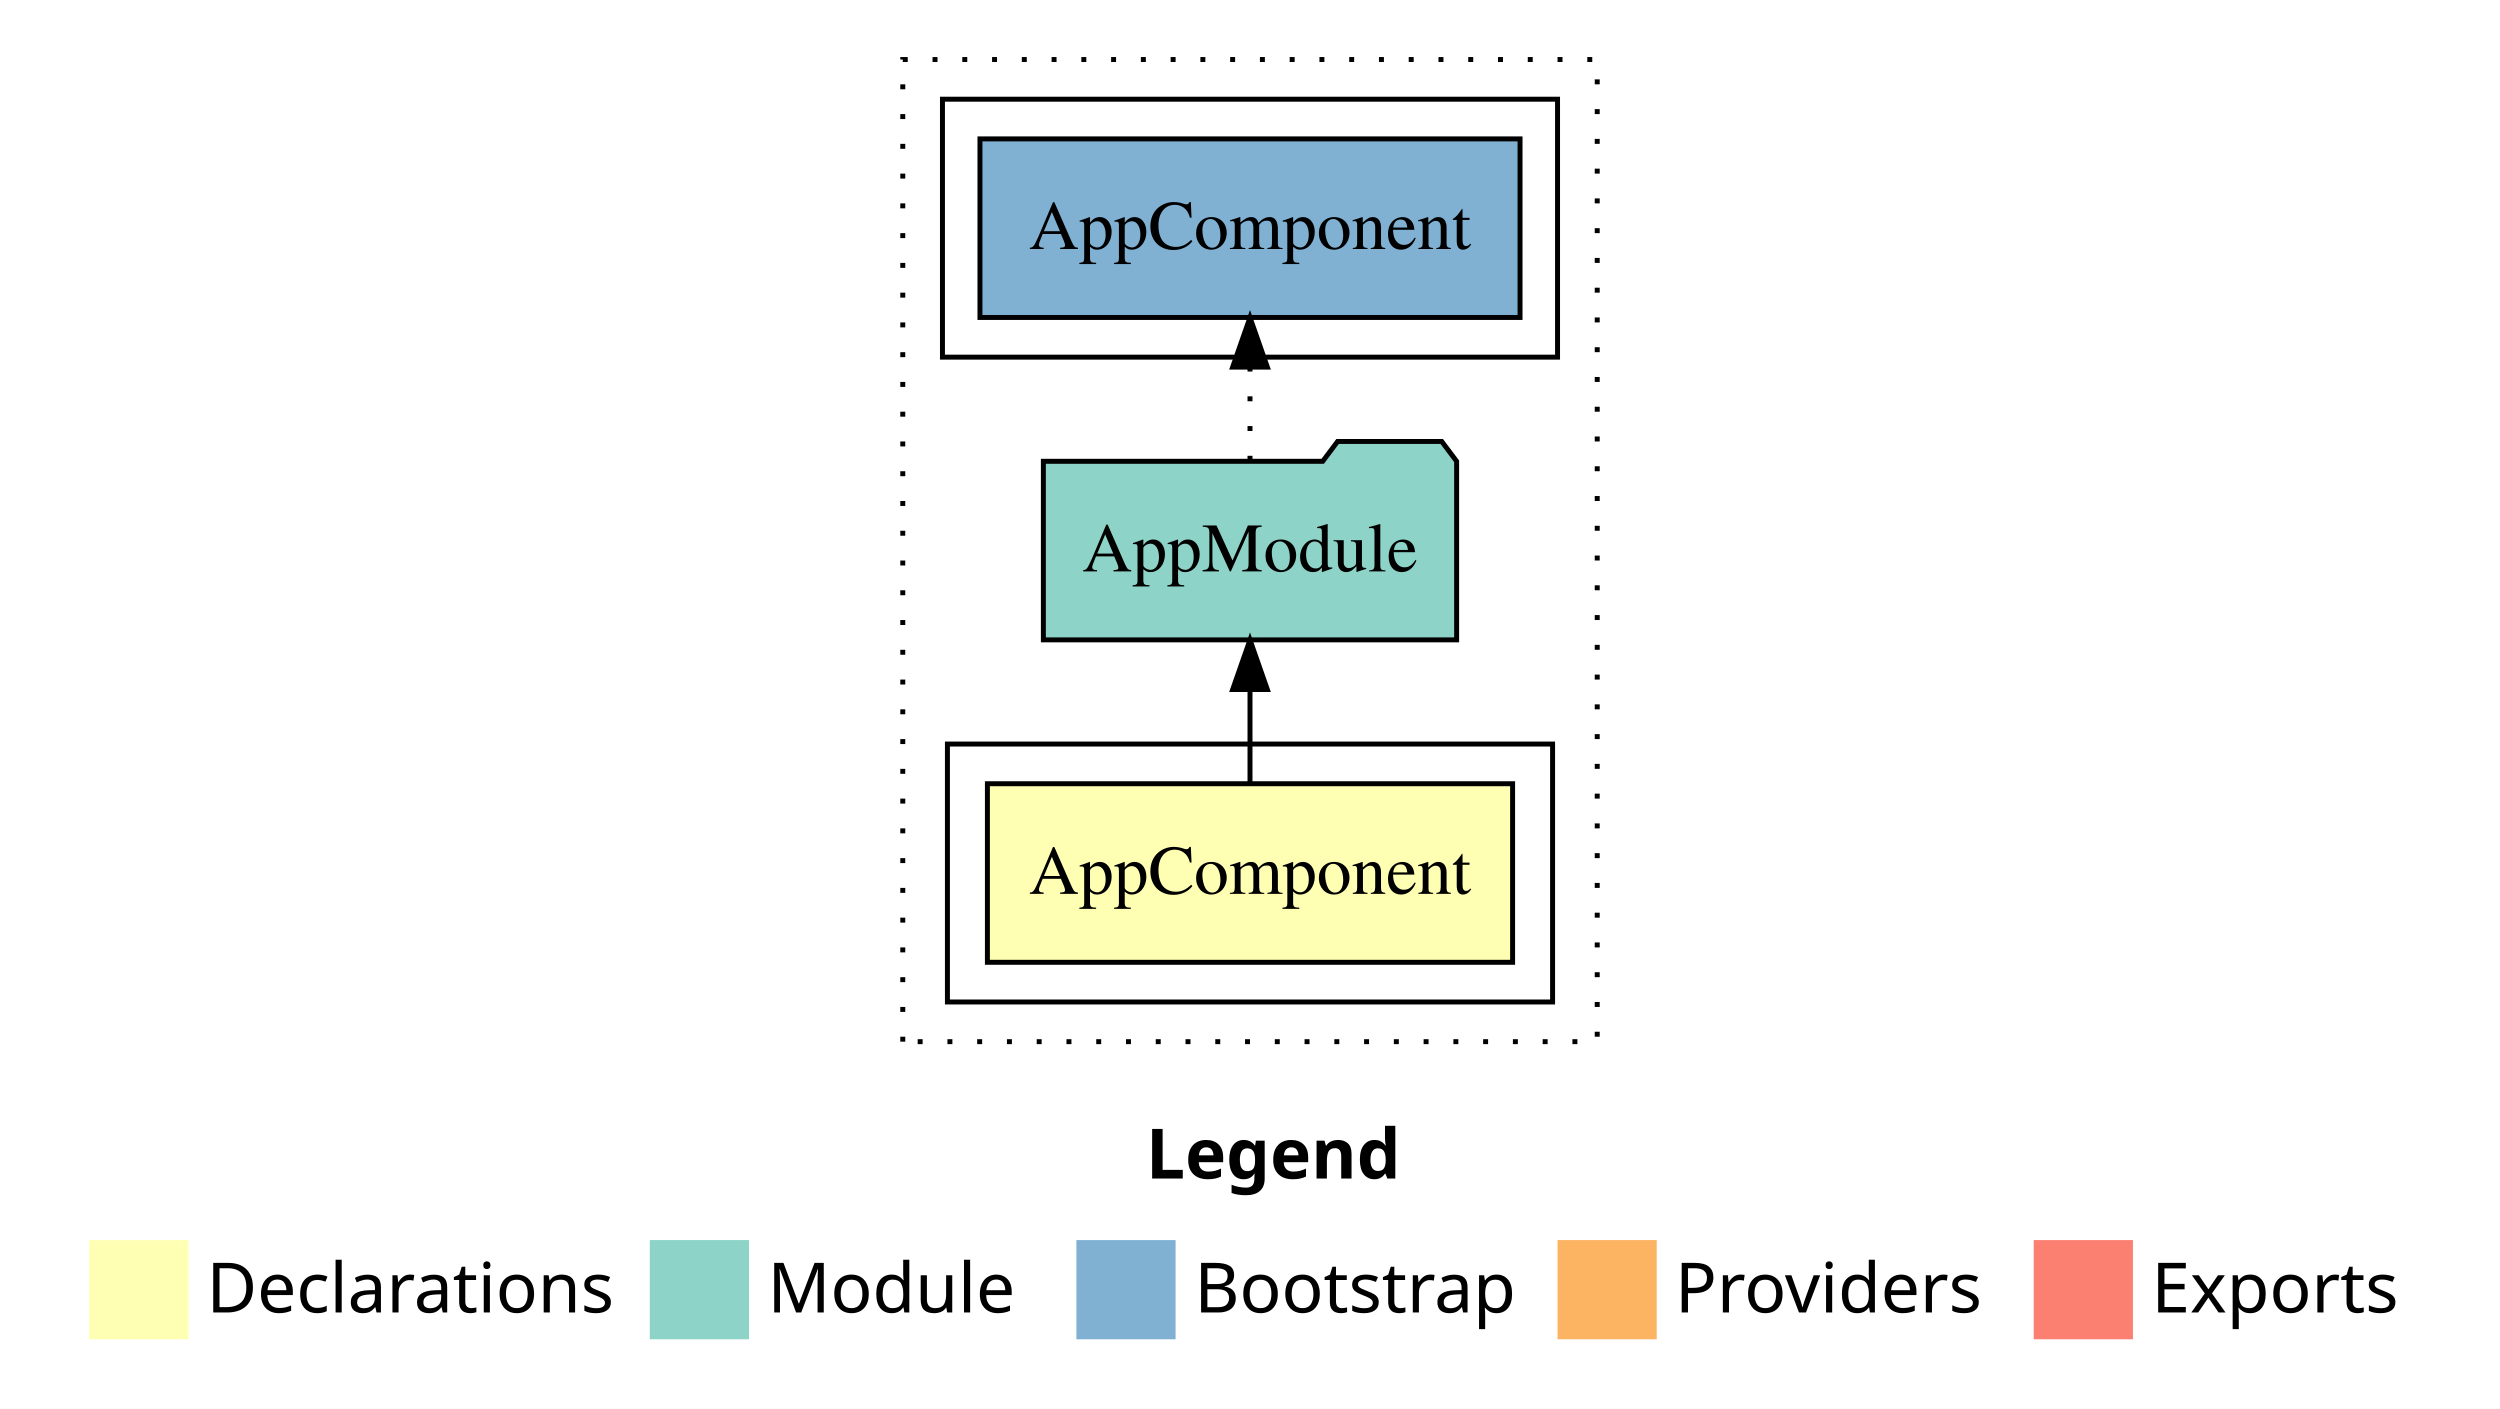
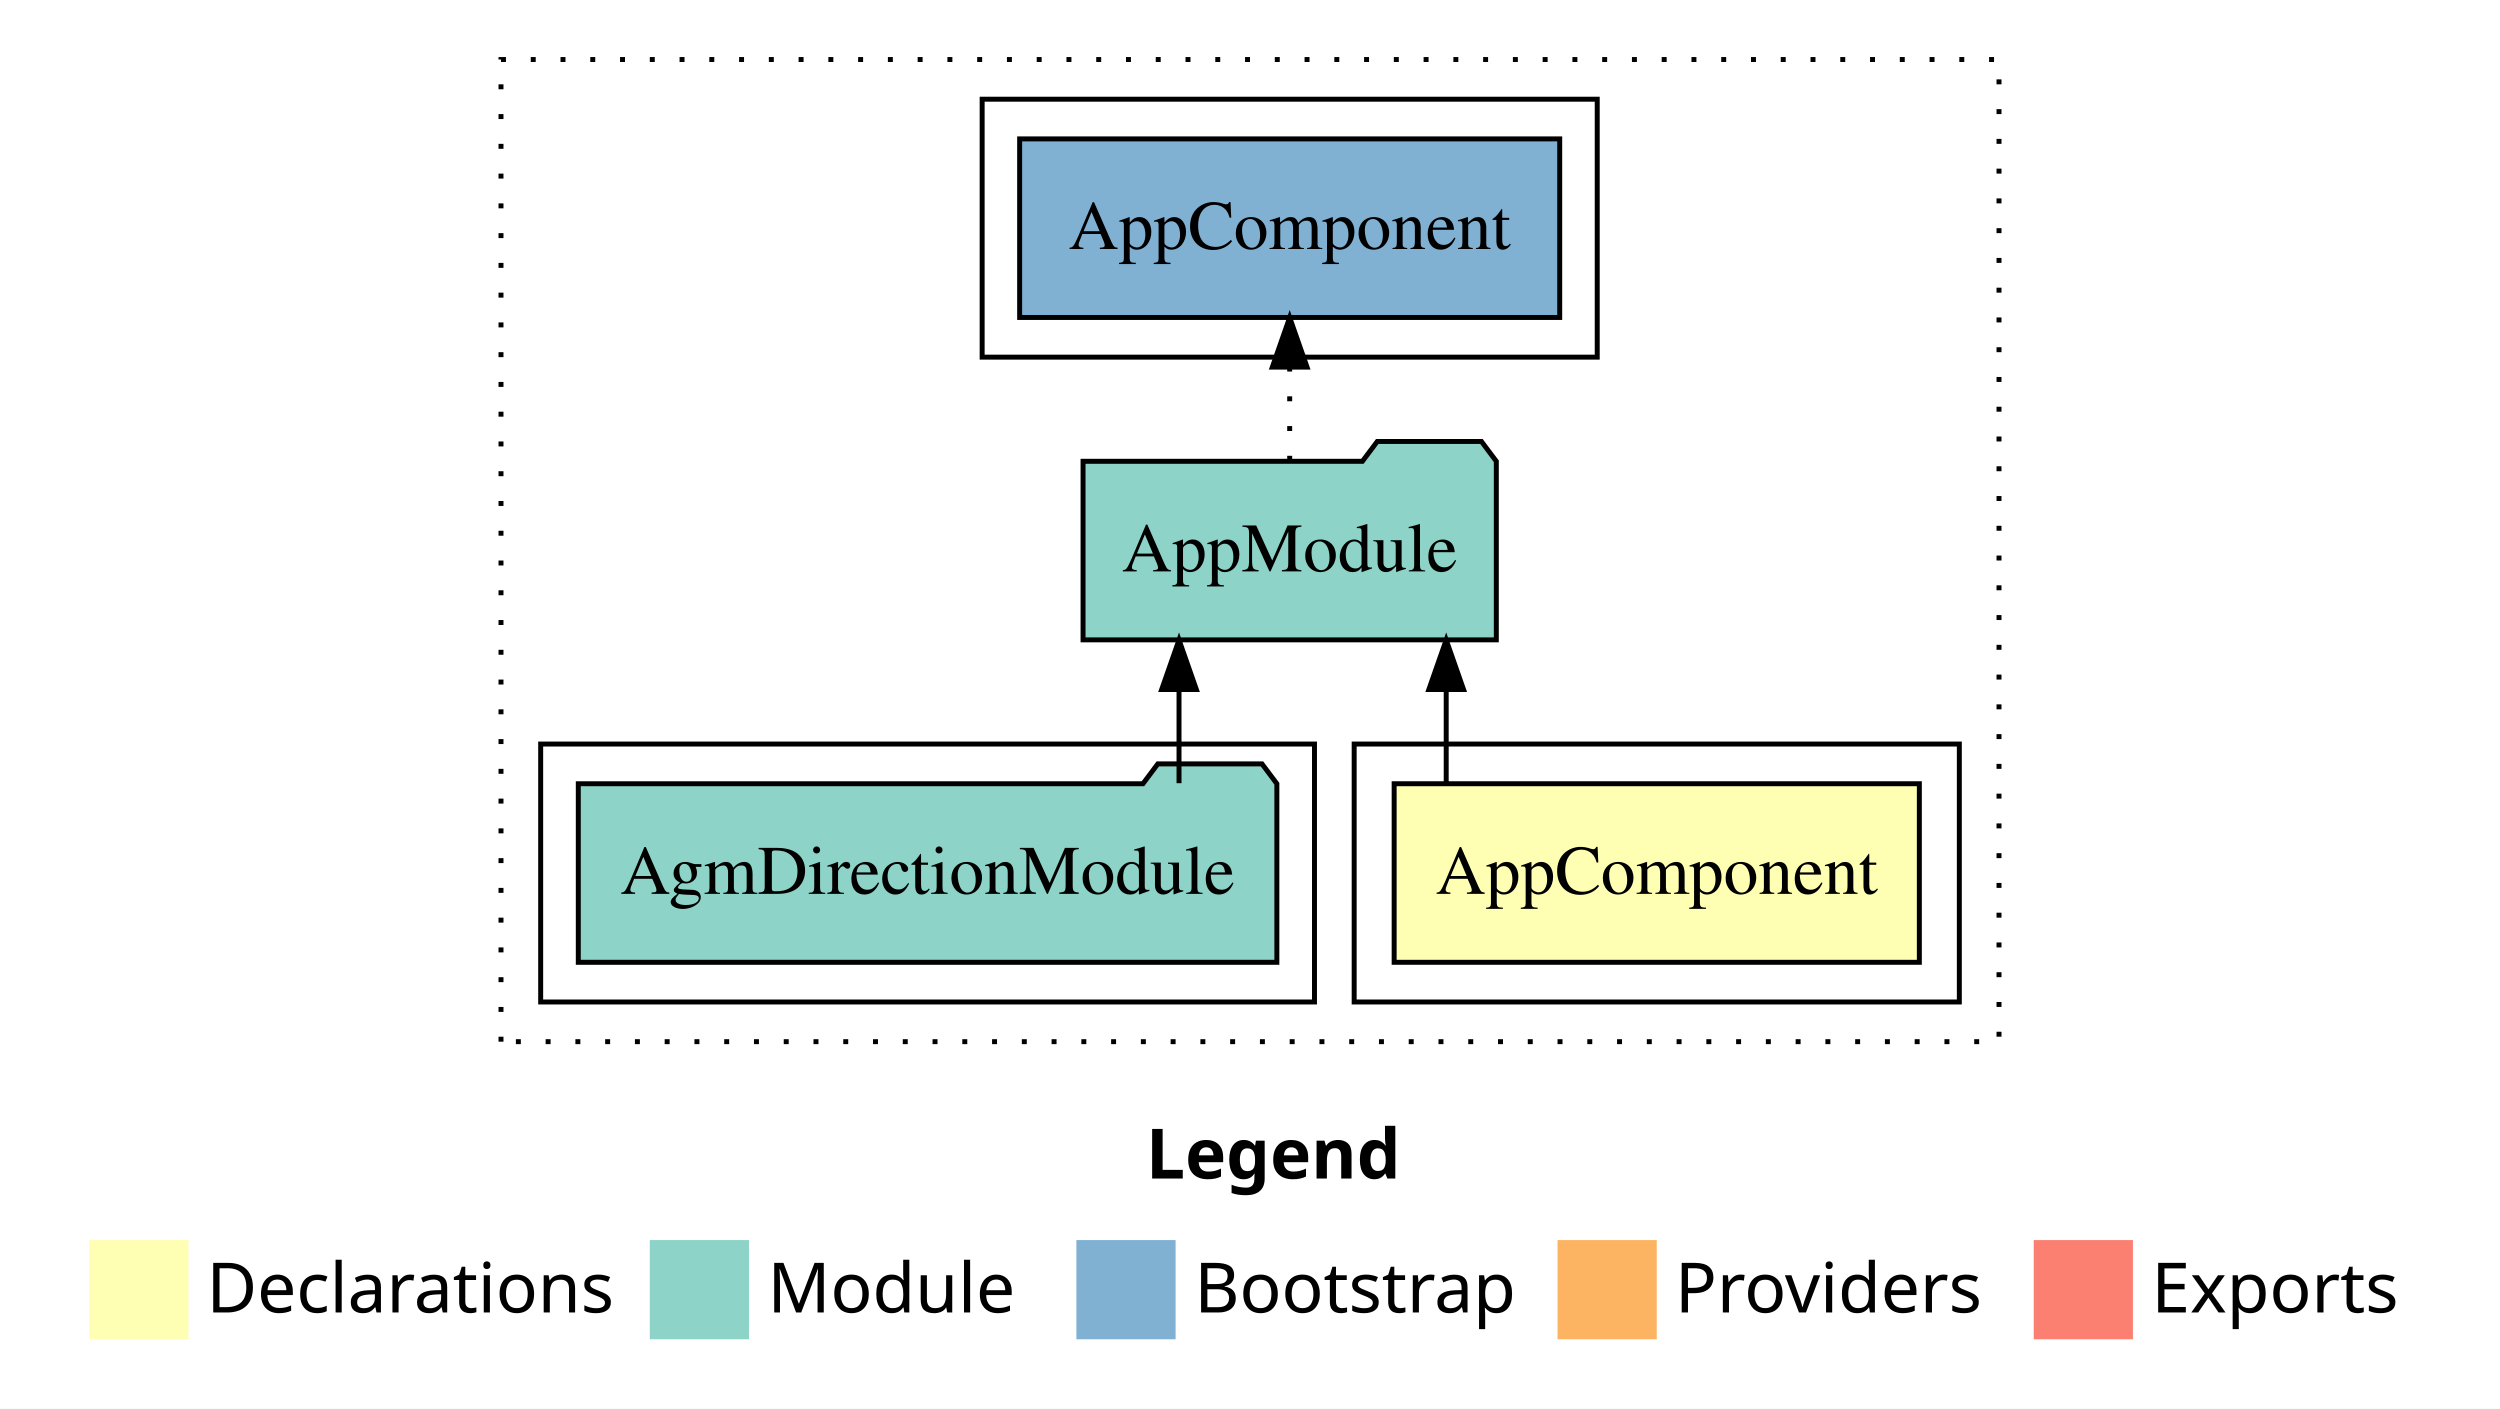
<svg xmlns="http://www.w3.org/2000/svg" width="504pt" height="284pt" viewBox="0.00 0.00 504.00 284.00">
  <g id="graph0" class="graph" transform="scale(1 1) rotate(0) translate(4 280)">
    <polygon fill="#ffffff" stroke="transparent" points="-4,4 -4,-280 500,-280 500,4 -4,4" />
    <text text-anchor="start" x="227.009" y="-42.4" font-family="sans-serif" font-weight="bold" font-size="14.00" fill="#000000">Legend</text>
    <polygon fill="#ffffb3" stroke="transparent" points="14,-10 14,-30 34,-30 34,-10 14,-10" />
    <text text-anchor="start" x="37.629" y="-15.4" font-family="sans-serif" font-size="14.00" fill="#000000">  Declarations</text>
    <polygon fill="#8dd3c7" stroke="transparent" points="127,-10 127,-30 147,-30 147,-10 127,-10" />
    <text text-anchor="start" x="150.725" y="-15.4" font-family="sans-serif" font-size="14.00" fill="#000000">  Module</text>
    <polygon fill="#80b1d3" stroke="transparent" points="213,-10 213,-30 233,-30 233,-10 213,-10" />
    <text text-anchor="start" x="236.781" y="-15.4" font-family="sans-serif" font-size="14.00" fill="#000000">  Bootstrap</text>
    <polygon fill="#fdb462" stroke="transparent" points="310,-10 310,-30 330,-30 330,-10 310,-10" />
    <text text-anchor="start" x="333.673" y="-15.4" font-family="sans-serif" font-size="14.00" fill="#000000">  Providers</text>
    <polygon fill="#fb8072" stroke="transparent" points="406,-10 406,-30 426,-30 426,-10 406,-10" />
    <text text-anchor="start" x="429.726" y="-15.4" font-family="sans-serif" font-size="14.00" fill="#000000">  Exports</text>
    <g id="clust1" class="cluster">
-       <polygon fill="none" stroke="#000000" stroke-dasharray="1,5" points="178,-70 178,-268 318,-268 318,-70 178,-70" />
+       <polygon fill="none" stroke="#000000" stroke-dasharray="1,5" points="97,-70 97,-268 399,-268 399,-70 97,-70" />
    </g>
    <g id="clust2" class="cluster">
-       <polygon fill="none" stroke="#000000" points="187,-78 187,-130 309,-130 309,-78 187,-78" />
+       <polygon fill="none" stroke="#000000" points="269,-78 269,-130 391,-130 391,-78 269,-78" />
+     </g>
+     <g id="clust4" class="cluster">
+       <polygon fill="none" stroke="#000000" points="105,-78 105,-130 261,-130 261,-78 105,-78" />
    </g>
    <g id="clust6" class="cluster">
-       <polygon fill="none" stroke="#000000" points="186,-208 186,-260 310,-260 310,-208 186,-208" />
+       <polygon fill="none" stroke="#000000" points="194,-208 194,-260 318,-260 318,-208 194,-208" />
    </g>
    <g id="node1" class="node">
-       <polygon fill="#ffffb3" stroke="#000000" points="300.94,-122 195.06,-122 195.06,-86 300.94,-86 300.94,-122" />
-       <text text-anchor="middle" x="248" y="-99.8" font-family="Times,serif" font-size="14.00" fill="#000000">AppComponent</text>
+       <polygon fill="#ffffb3" stroke="#000000" points="382.94,-122 277.06,-122 277.06,-86 382.94,-86 382.94,-122" />
+       <text text-anchor="middle" x="330" y="-99.8" font-family="Times,serif" font-size="14.00" fill="#000000">AppComponent</text>
    </g>
    <g id="node2" class="node">
-       <polygon fill="#8dd3c7" stroke="#000000" points="289.657,-187 286.657,-191 265.657,-191 262.657,-187 206.343,-187 206.343,-151 289.657,-151 289.657,-187" />
-       <text text-anchor="middle" x="248" y="-164.8" font-family="Times,serif" font-size="14.00" fill="#000000">AppModule</text>
+       <polygon fill="#8dd3c7" stroke="#000000" points="297.657,-187 294.657,-191 273.657,-191 270.657,-187 214.343,-187 214.343,-151 297.657,-151 297.657,-187" />
+       <text text-anchor="middle" x="256" y="-164.8" font-family="Times,serif" font-size="14.00" fill="#000000">AppModule</text>
    </g>
    <g id="edge1" class="edge">
-       <path fill="none" stroke="#000000" d="M248,-122.106C248,-122.106 248,-140.991 248,-140.991" />
-       <polygon fill="#000000" stroke="#000000" points="244.5,-140.991 248,-150.991 251.5,-140.991 244.5,-140.991" />
+       <path fill="none" stroke="#000000" d="M287.554,-122.106C287.554,-122.106 287.554,-140.991 287.554,-140.991" />
+       <polygon fill="#000000" stroke="#000000" points="284.054,-140.991 287.554,-150.991 291.054,-140.991 284.054,-140.991" />
+     </g>
+     <g id="node4" class="node">
+       <polygon fill="#80b1d3" stroke="#000000" points="310.439,-252 201.561,-252 201.561,-216 310.439,-216 310.439,-252" />
+       <text text-anchor="middle" x="256" y="-229.8" font-family="Times,serif" font-size="14.00" fill="#000000">AppComponent </text>
+     </g>
+     <g id="edge3" class="edge">
+       <path fill="none" stroke="#000000" stroke-dasharray="1,5" d="M256,-187.106C256,-187.106 256,-205.991 256,-205.991" />
+       <polygon fill="#000000" stroke="#000000" points="252.5,-205.991 256,-215.991 259.5,-205.991 252.5,-205.991" />
    </g>
    <g id="node3" class="node">
-       <polygon fill="#80b1d3" stroke="#000000" points="302.439,-252 193.561,-252 193.561,-216 302.439,-216 302.439,-252" />
-       <text text-anchor="middle" x="248" y="-229.8" font-family="Times,serif" font-size="14.00" fill="#000000">AppComponent </text>
+       <polygon fill="#8dd3c7" stroke="#000000" points="253.416,-122 250.416,-126 229.416,-126 226.416,-122 112.584,-122 112.584,-86 253.416,-86 253.416,-122" />
+       <text text-anchor="middle" x="183" y="-99.8" font-family="Times,serif" font-size="14.00" fill="#000000">AgmDirectionModule</text>
    </g>
    <g id="edge2" class="edge">
-       <path fill="none" stroke="#000000" stroke-dasharray="1,5" d="M248,-187.106C248,-187.106 248,-205.991 248,-205.991" />
-       <polygon fill="#000000" stroke="#000000" points="244.5,-205.991 248,-215.991 251.5,-205.991 244.5,-205.991" />
+       <path fill="none" stroke="#000000" d="M233.69,-122.106C233.69,-122.106 233.69,-140.991 233.69,-140.991" />
+       <polygon fill="#000000" stroke="#000000" points="230.19,-140.991 233.69,-150.991 237.19,-140.991 230.19,-140.991" />
    </g>
  </g>
</svg>
